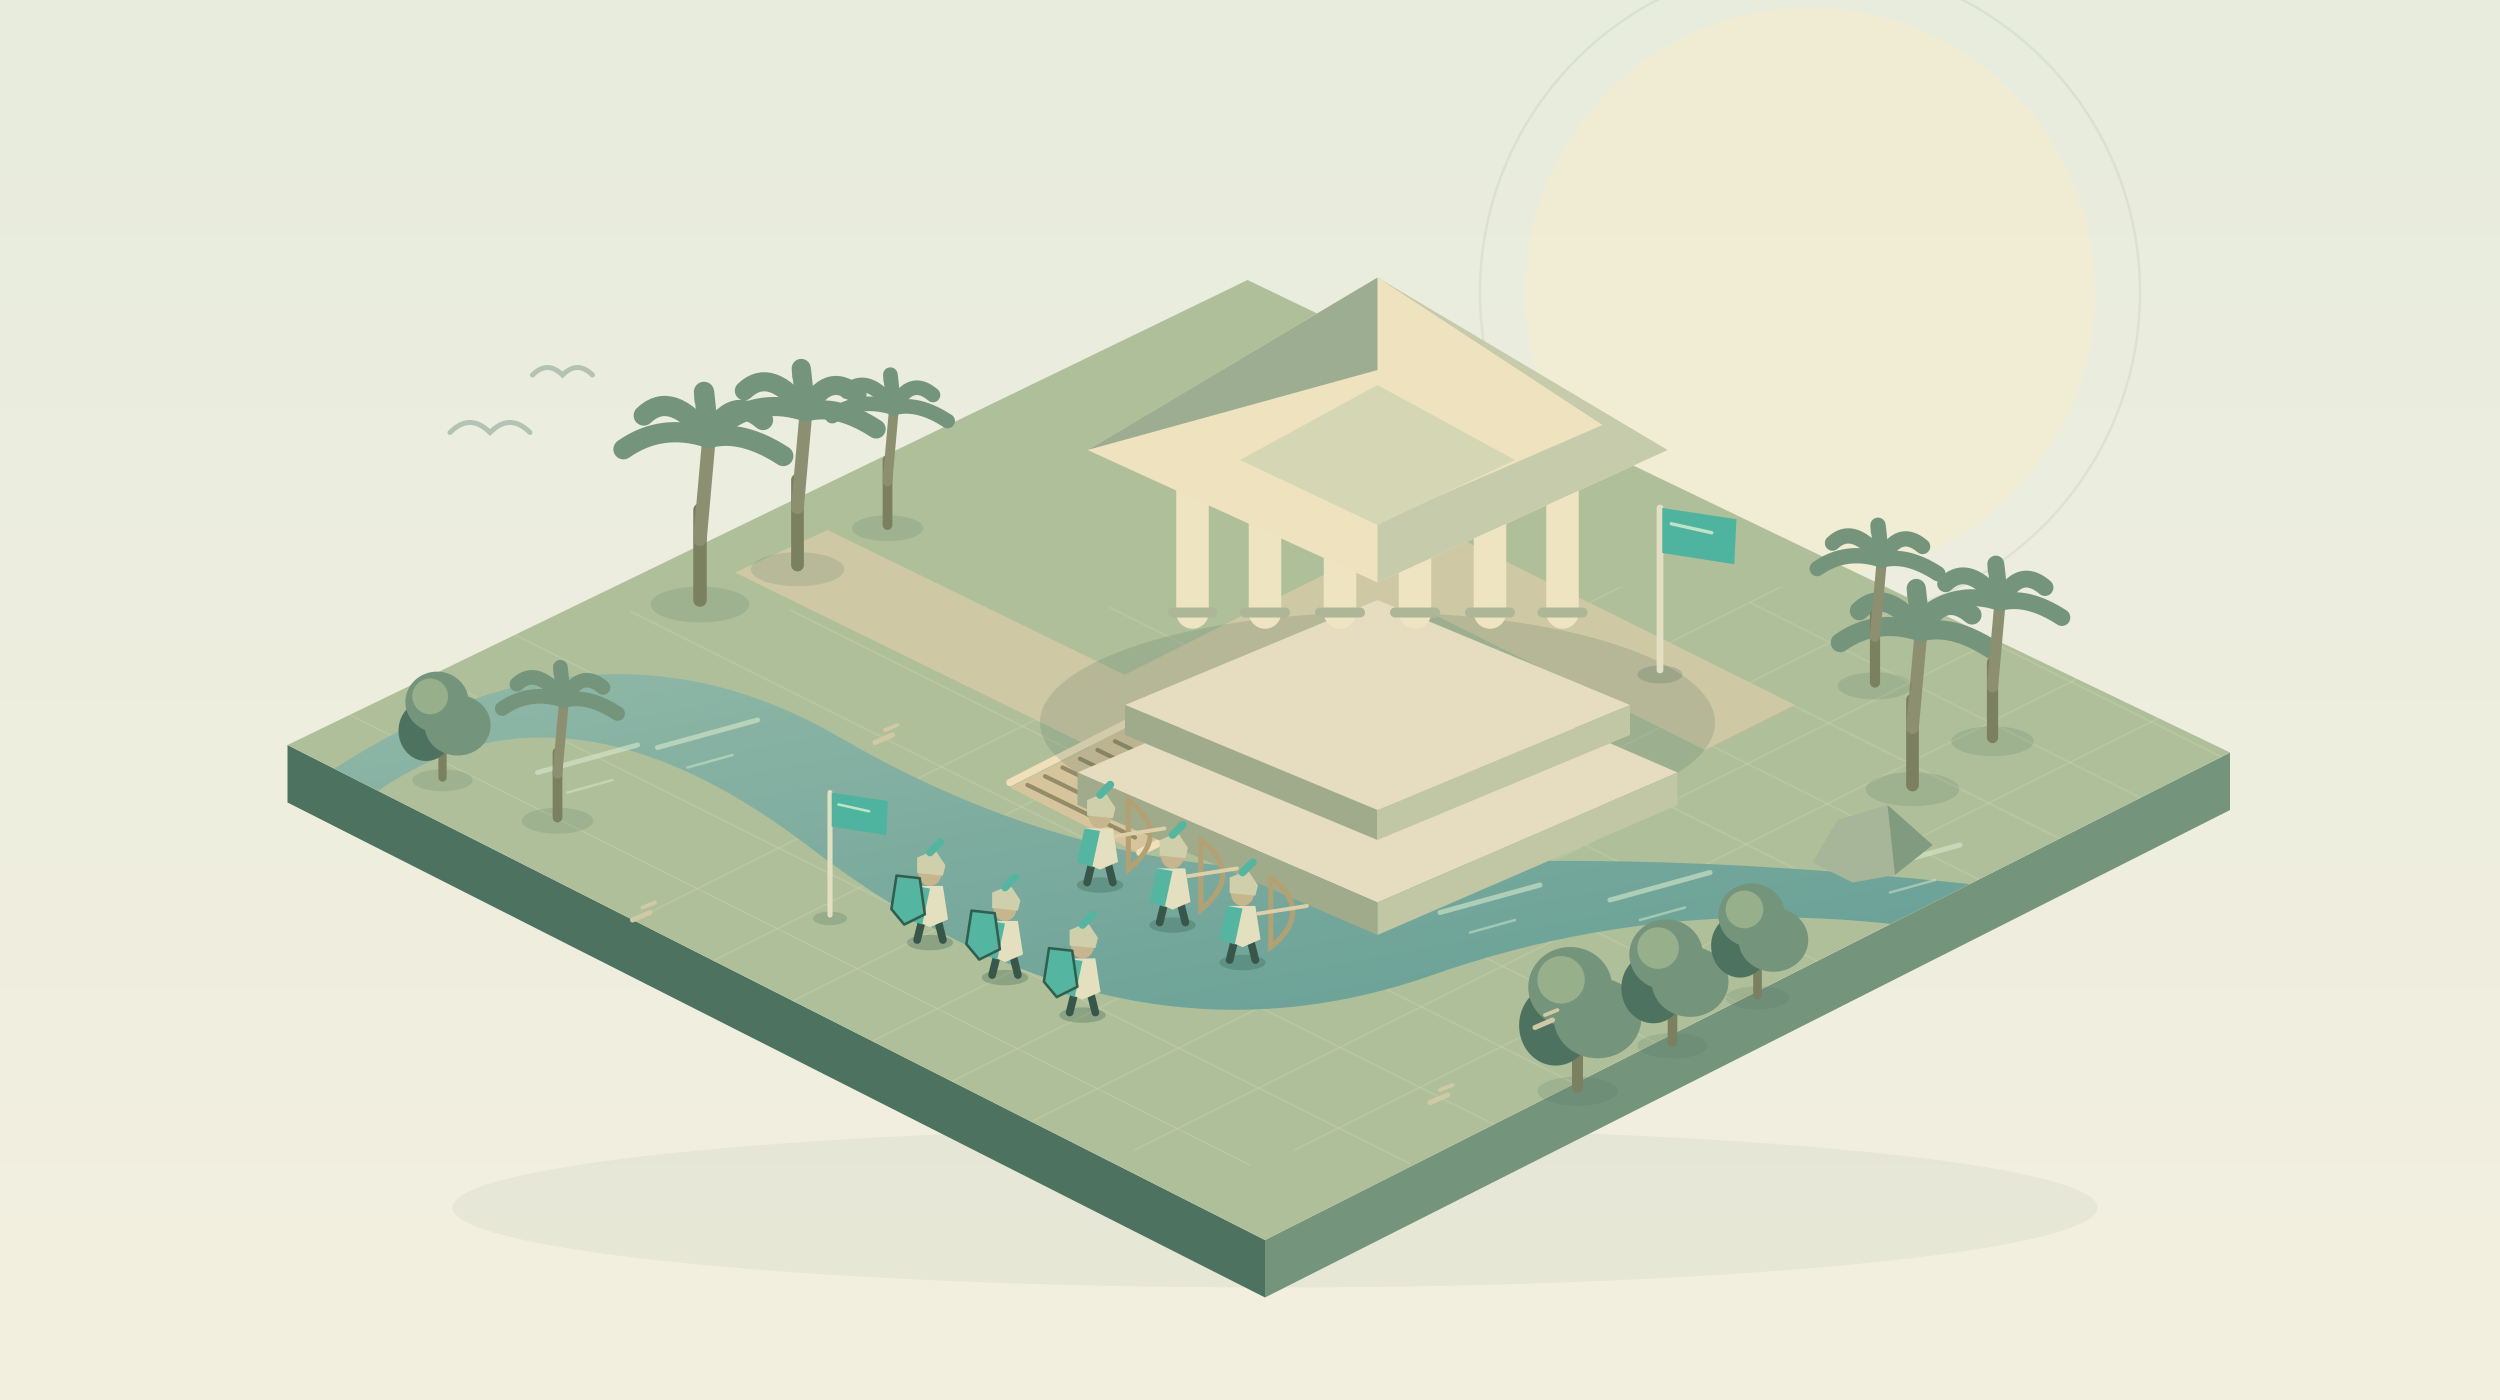
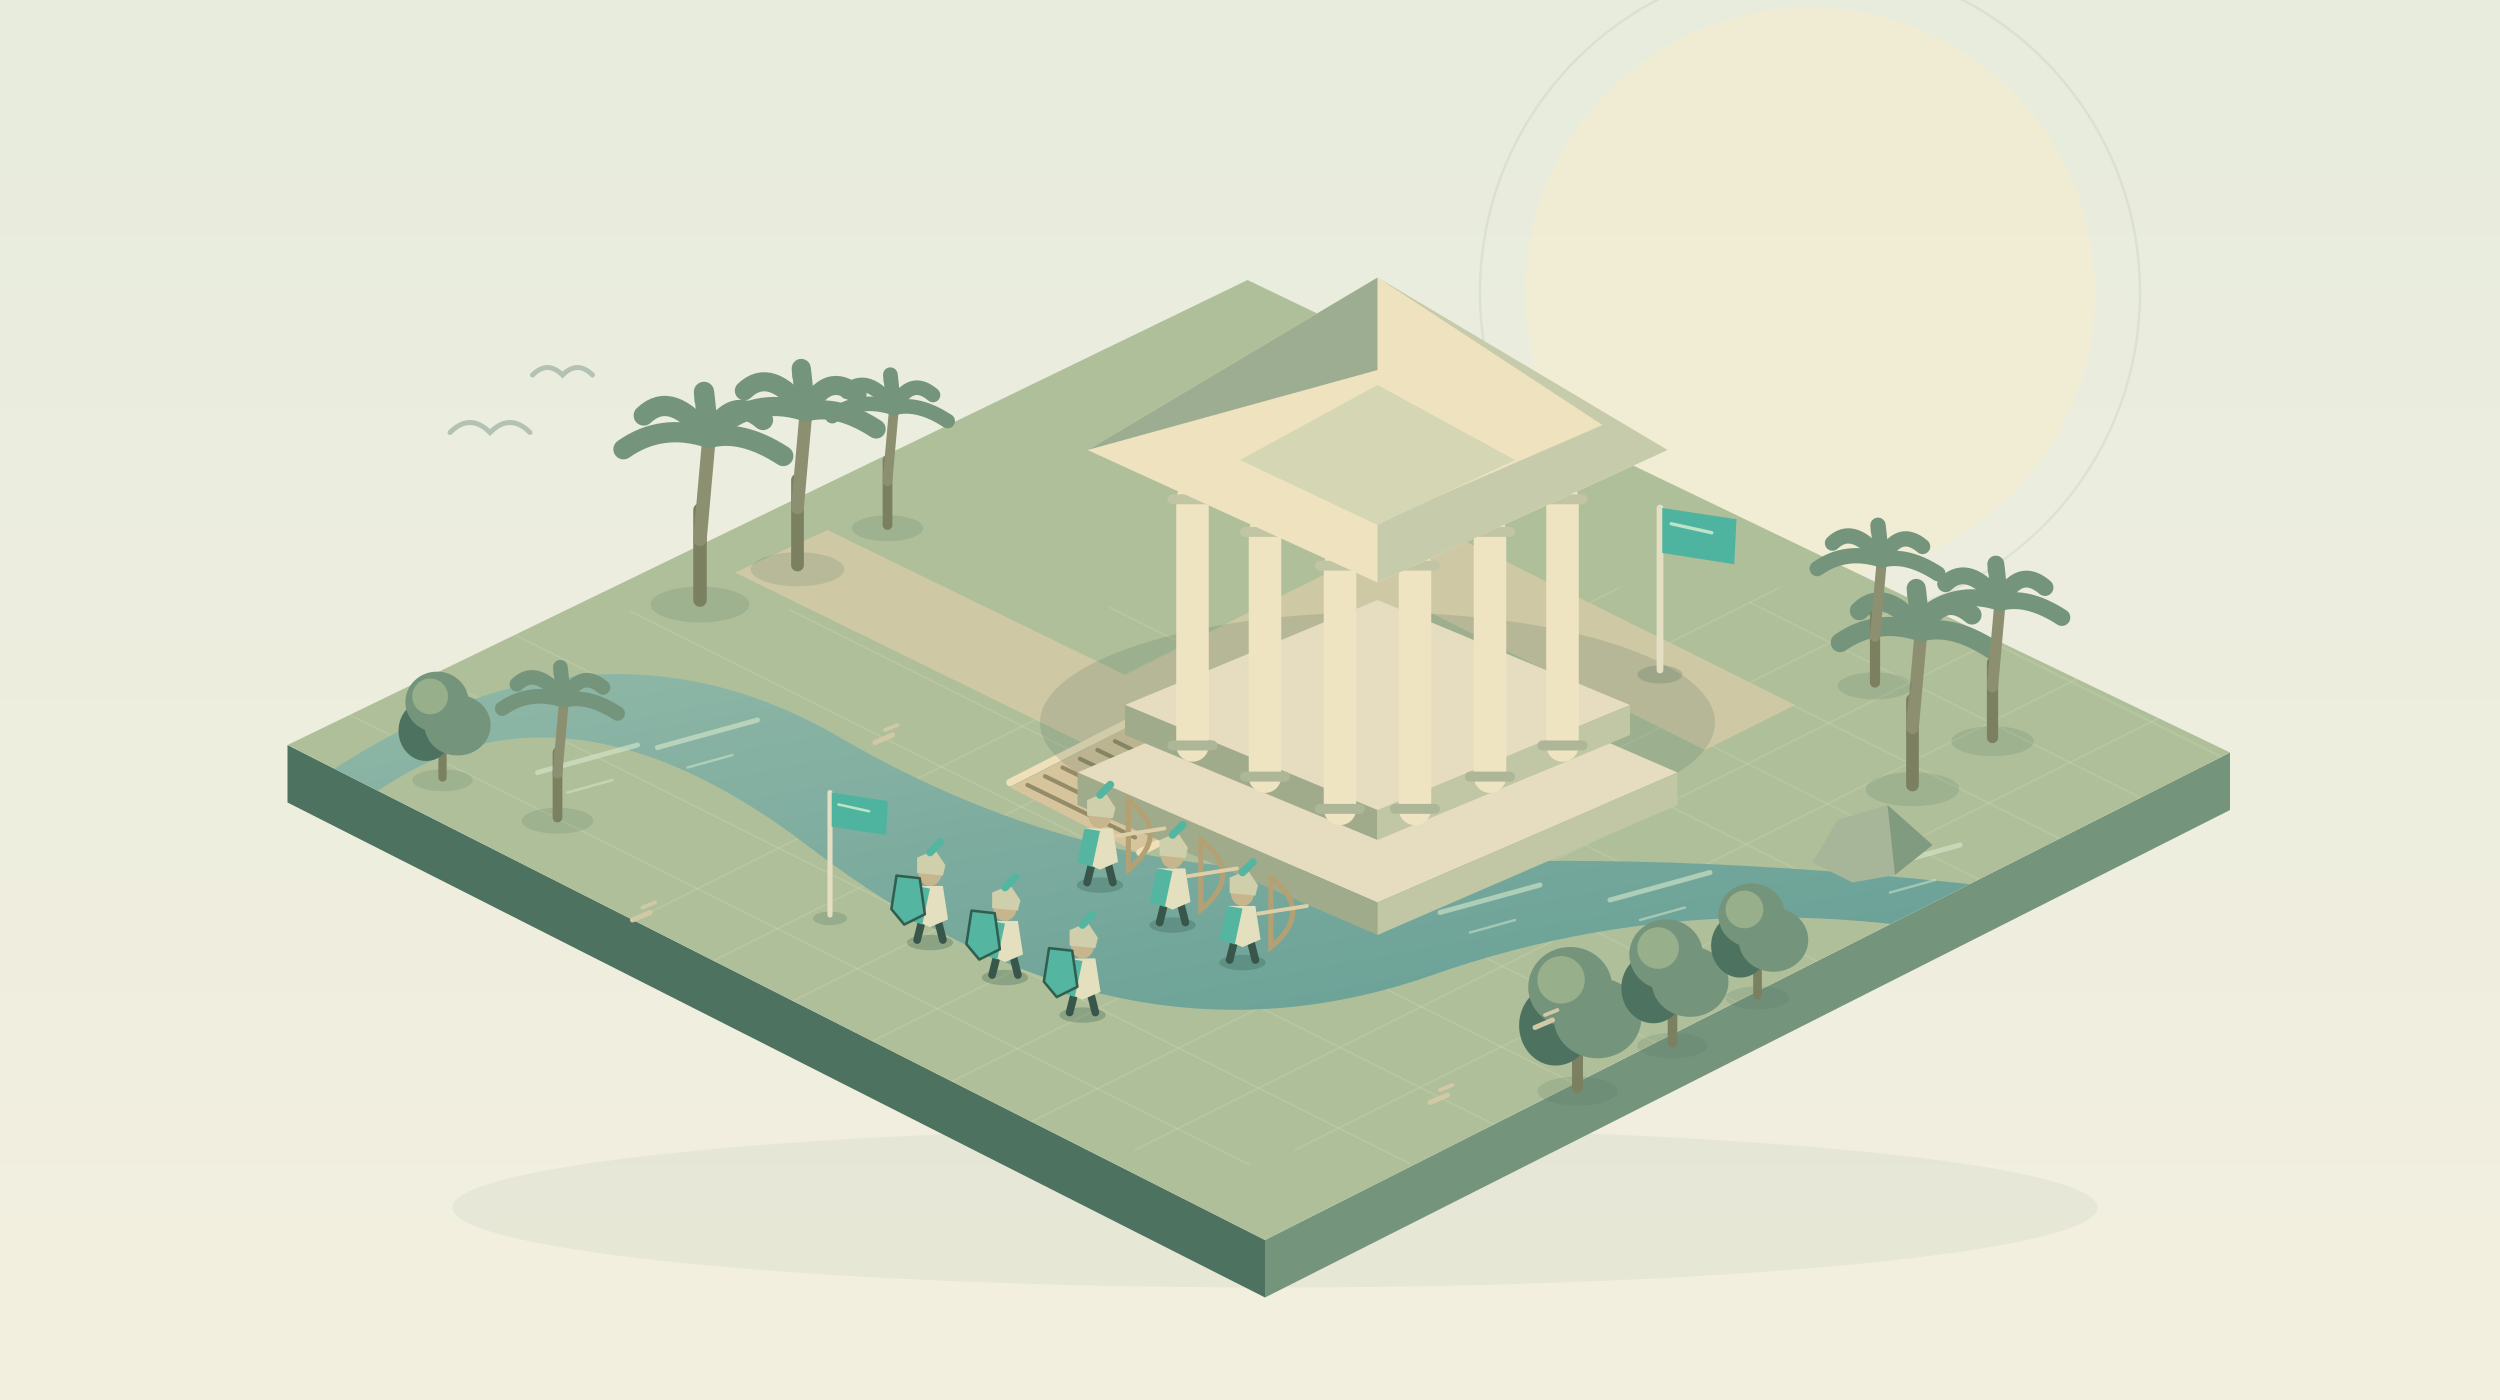
<svg xmlns="http://www.w3.org/2000/svg" viewBox="0 0 1000 560" role="img" aria-label="Original isometric era 3 stronghold illustration">
  <defs>
    <linearGradient id="sky" x2="0" y2="1">
      <stop stop-color="#e7ecdd" />
      <stop offset="1" stop-color="#f3efdf" />
    </linearGradient>
    <linearGradient id="river" x2="1" y2="1">
      <stop stop-color="#91b8a7" />
      <stop offset="1" stop-color="#639d94" />
    </linearGradient>
    <clipPath id="island">
      <path d="M115 298L499 112 892 301 506 496Z" />
    </clipPath>
  </defs>
  <path fill="url(#sky)" d="M0 0H1000V560H0Z" />
  <ellipse cx="724" cy="117" rx="114" ry="114" fill="#f4edd0" opacity="0.7" />
  <circle cx="724" cy="117" r="132" fill="none" stroke="#4d7360" stroke-width="1" opacity=".09" />
  <ellipse cx="510" cy="483" rx="329" ry="32" fill="#4d7360" opacity="0.07" />
  <polygon points="115,298 506,496 506,519 115,321" fill="#4d7360" />
  <polygon points="506,496 892,301 892,324 506,519" fill="#75947c" />
  <polygon points="115,298 499,112 892,301 506,496" fill="#afbf9a" />
  <g clip-path="url(#island)">
    <path d="M60 246.0L500 466.0" fill="none" stroke="#f1edce" stroke-width="0.7" stroke-linecap="round" opacity="0.14" />
    <path d="M70 460L520 235" fill="none" stroke="#f1edce" stroke-width="0.7" stroke-linecap="round" opacity="0.14" />
    <path d="M124 245.5L564 465.5" fill="none" stroke="#f1edce" stroke-width="0.7" stroke-linecap="round" opacity="0.14" />
    <path d="M134 460L584 235" fill="none" stroke="#f1edce" stroke-width="0.7" stroke-linecap="round" opacity="0.14" />
    <path d="M188 245.0L628 465.0" fill="none" stroke="#f1edce" stroke-width="0.7" stroke-linecap="round" opacity="0.14" />
    <path d="M198 460L648 235" fill="none" stroke="#f1edce" stroke-width="0.7" stroke-linecap="round" opacity="0.14" />
    <path d="M252 244.5L692 464.5" fill="none" stroke="#f1edce" stroke-width="0.7" stroke-linecap="round" opacity="0.14" />
    <path d="M262 460L712 235" fill="none" stroke="#f1edce" stroke-width="0.7" stroke-linecap="round" opacity="0.14" />
    <path d="M316 244.0L756 464.0" fill="none" stroke="#f1edce" stroke-width="0.7" stroke-linecap="round" opacity="0.14" />
    <path d="M326 460L776 235" fill="none" stroke="#f1edce" stroke-width="0.7" stroke-linecap="round" opacity="0.14" />
    <path d="M380 243.5L820 463.5" fill="none" stroke="#f1edce" stroke-width="0.7" stroke-linecap="round" opacity="0.14" />
    <path d="M390 460L840 235" fill="none" stroke="#f1edce" stroke-width="0.7" stroke-linecap="round" opacity="0.14" />
    <path d="M444 243.0L884 463.0" fill="none" stroke="#f1edce" stroke-width="0.7" stroke-linecap="round" opacity="0.14" />
    <path d="M454 460L904 235" fill="none" stroke="#f1edce" stroke-width="0.7" stroke-linecap="round" opacity="0.14" />
    <path d="M508 242.5L948 462.5" fill="none" stroke="#f1edce" stroke-width="0.7" stroke-linecap="round" opacity="0.14" />
    <path d="M518 460L968 235" fill="none" stroke="#f1edce" stroke-width="0.7" stroke-linecap="round" opacity="0.14" />
    <path d="M572 242.0L1012 462.0" fill="none" stroke="#f1edce" stroke-width="0.7" stroke-linecap="round" opacity="0.14" />
    <path d="M582 460L1032 235" fill="none" stroke="#f1edce" stroke-width="0.7" stroke-linecap="round" opacity="0.14" />
    <path d="M636 241.5L1076 461.5" fill="none" stroke="#f1edce" stroke-width="0.7" stroke-linecap="round" opacity="0.14" />
    <path d="M646 460L1096 235" fill="none" stroke="#f1edce" stroke-width="0.7" stroke-linecap="round" opacity="0.14" />
    <path d="M700 241.0L1140 461.0" fill="none" stroke="#f1edce" stroke-width="0.7" stroke-linecap="round" opacity="0.14" />
    <path d="M710 460L1160 235" fill="none" stroke="#f1edce" stroke-width="0.7" stroke-linecap="round" opacity="0.14" />
    <path d="M764 240.5L1204 460.5" fill="none" stroke="#f1edce" stroke-width="0.7" stroke-linecap="round" opacity="0.14" />
    <path d="M774 460L1224 235" fill="none" stroke="#f1edce" stroke-width="0.7" stroke-linecap="round" opacity="0.14" />
    <path d="M828 240.0L1268 460.0" fill="none" stroke="#f1edce" stroke-width="0.7" stroke-linecap="round" opacity="0.14" />
    <path d="M838 460L1288 235" fill="none" stroke="#f1edce" stroke-width="0.7" stroke-linecap="round" opacity="0.14" />
    <path d="M892 239.5L1332 459.5" fill="none" stroke="#f1edce" stroke-width="0.7" stroke-linecap="round" opacity="0.14" />
    <path d="M902 460L1352 235" fill="none" stroke="#f1edce" stroke-width="0.7" stroke-linecap="round" opacity="0.14" />
    <path d="M956 239.0L1396 459.0" fill="none" stroke="#f1edce" stroke-width="0.7" stroke-linecap="round" opacity="0.14" />
    <path d="M966 460L1416 235" fill="none" stroke="#f1edce" stroke-width="0.7" stroke-linecap="round" opacity="0.14" />
    <path d="M120 317Q233 235 336 295T549 347T800 355L840 386Q698 346 573 390T324 339T112 354Z" fill="url(#river)" />
    <path d="M215 309L255 298" fill="none" stroke="#d7e9cc" stroke-width="2" stroke-linecap="round" opacity="0.6" />
    <path d="M227 317L245 312" fill="none" stroke="#d7e9cc" stroke-width="1" stroke-linecap="round" opacity="0.5" />
    <path d="M263 299L303 288" fill="none" stroke="#d7e9cc" stroke-width="2" stroke-linecap="round" opacity="0.6" />
    <path d="M275 307L293 302" fill="none" stroke="#d7e9cc" stroke-width="1" stroke-linecap="round" opacity="0.5" />
    <path d="M576 365L616 354" fill="none" stroke="#d7e9cc" stroke-width="2" stroke-linecap="round" opacity="0.6" />
    <path d="M588 373L606 368" fill="none" stroke="#d7e9cc" stroke-width="1" stroke-linecap="round" opacity="0.5" />
    <path d="M644 360L684 349" fill="none" stroke="#d7e9cc" stroke-width="2" stroke-linecap="round" opacity="0.6" />
    <path d="M656 368L674 363" fill="none" stroke="#d7e9cc" stroke-width="1" stroke-linecap="round" opacity="0.5" />
    <path d="M744 349L784 338" fill="none" stroke="#d7e9cc" stroke-width="2" stroke-linecap="round" opacity="0.6" />
    <path d="M756 357L774 352" fill="none" stroke="#d7e9cc" stroke-width="1" stroke-linecap="round" opacity="0.5" />
    <path d="M294 229L449 305 570 244 682 300 718 282 571 209 450 270 331 212Z" fill="#d1c9a5" opacity=".9" />
    <polygon points="404,315 455,289 506,315 455,341" fill="#d6c59c" />
    <path d="M411 314.0L454 335.0" fill="none" stroke="#948c68" stroke-width="1.7" stroke-linecap="round" opacity="1" />
    <path d="M418 310.5L461 331.5" fill="none" stroke="#948c68" stroke-width="1.7" stroke-linecap="round" opacity="1" />
    <path d="M425 307.0L468 328.0" fill="none" stroke="#948c68" stroke-width="1.7" stroke-linecap="round" opacity="1" />
    <path d="M432 303.5L475 324.5" fill="none" stroke="#948c68" stroke-width="1.7" stroke-linecap="round" opacity="1" />
    <path d="M439 300.0L482 321.0" fill="none" stroke="#948c68" stroke-width="1.7" stroke-linecap="round" opacity="1" />
    <path d="M446 296.5L489 317.5" fill="none" stroke="#948c68" stroke-width="1.7" stroke-linecap="round" opacity="1" />
    <path d="M453 293.0L496 314.0" fill="none" stroke="#948c68" stroke-width="1.7" stroke-linecap="round" opacity="1" />
    <path d="M404 313L455 287" fill="none" stroke="#efe0ba" stroke-width="3" stroke-linecap="round" opacity="1" />
    <path d="M456 341L507 315" fill="none" stroke="#efe0ba" stroke-width="3" stroke-linecap="round" opacity="1" />
  </g>
  <g transform="translate(280 240) scale(0.9)">
    <ellipse cx="0" cy="2" rx="22" ry="8" fill="#4d7360" opacity="0.17" />
    <path d="M0 0L0 -40" fill="none" stroke="#7b8061" stroke-width="6" stroke-linecap="round" opacity="1" />
    <path d="M0 -27L4 -72" fill="none" stroke="#8d9070" stroke-width="6" stroke-linecap="round" opacity="1" />
    <path d="M4 -72Q-17.0 -79 -34 -67" stroke="#75947c" stroke-width="9" stroke-linecap="round" fill="none" />
    <path d="M4 -72Q-12.5 -94 -25 -82" stroke="#75947c" stroke-width="9" stroke-linecap="round" fill="none" />
    <path d="M4 -72Q1.0 -101 2 -89" stroke="#75947c" stroke-width="9" stroke-linecap="round" fill="none" />
    <path d="M4 -72Q14.0 -92 28 -80" stroke="#75947c" stroke-width="9" stroke-linecap="round" fill="none" />
    <path d="M4 -72Q18.5 -76 37 -64" stroke="#75947c" stroke-width="9" stroke-linecap="round" fill="none" />
  </g>
  <g transform="translate(319 226) scale(0.85)">
    <ellipse cx="0" cy="2" rx="22" ry="8" fill="#4d7360" opacity="0.17" />
    <path d="M0 0L0 -40" fill="none" stroke="#7b8061" stroke-width="6" stroke-linecap="round" opacity="1" />
    <path d="M0 -27L4 -72" fill="none" stroke="#8d9070" stroke-width="6" stroke-linecap="round" opacity="1" />
    <path d="M4 -72Q-17.0 -79 -34 -67" stroke="#75947c" stroke-width="9" stroke-linecap="round" fill="none" />
    <path d="M4 -72Q-12.5 -94 -25 -82" stroke="#75947c" stroke-width="9" stroke-linecap="round" fill="none" />
    <path d="M4 -72Q1.0 -101 2 -89" stroke="#75947c" stroke-width="9" stroke-linecap="round" fill="none" />
    <path d="M4 -72Q14.0 -92 28 -80" stroke="#75947c" stroke-width="9" stroke-linecap="round" fill="none" />
    <path d="M4 -72Q18.5 -76 37 -64" stroke="#75947c" stroke-width="9" stroke-linecap="round" fill="none" />
  </g>
  <g transform="translate(355 210) scale(0.65)">
    <ellipse cx="0" cy="2" rx="22" ry="8" fill="#4d7360" opacity="0.17" />
    <path d="M0 0L0 -40" fill="none" stroke="#7b8061" stroke-width="6" stroke-linecap="round" opacity="1" />
    <path d="M0 -27L4 -72" fill="none" stroke="#8d9070" stroke-width="6" stroke-linecap="round" opacity="1" />
    <path d="M4 -72Q-17.0 -79 -34 -67" stroke="#75947c" stroke-width="9" stroke-linecap="round" fill="none" />
    <path d="M4 -72Q-12.5 -94 -25 -82" stroke="#75947c" stroke-width="9" stroke-linecap="round" fill="none" />
    <path d="M4 -72Q1.0 -101 2 -89" stroke="#75947c" stroke-width="9" stroke-linecap="round" fill="none" />
    <path d="M4 -72Q14.0 -92 28 -80" stroke="#75947c" stroke-width="9" stroke-linecap="round" fill="none" />
    <path d="M4 -72Q18.5 -76 37 -64" stroke="#75947c" stroke-width="9" stroke-linecap="round" fill="none" />
  </g>
  <g transform="translate(765 314) scale(0.85)">
    <ellipse cx="0" cy="2" rx="22" ry="8" fill="#4d7360" opacity="0.17" />
    <path d="M0 0L0 -40" fill="none" stroke="#7b8061" stroke-width="6" stroke-linecap="round" opacity="1" />
    <path d="M0 -27L4 -72" fill="none" stroke="#8d9070" stroke-width="6" stroke-linecap="round" opacity="1" />
    <path d="M4 -72Q-17.0 -79 -34 -67" stroke="#75947c" stroke-width="9" stroke-linecap="round" fill="none" />
    <path d="M4 -72Q-12.5 -94 -25 -82" stroke="#75947c" stroke-width="9" stroke-linecap="round" fill="none" />
    <path d="M4 -72Q1.0 -101 2 -89" stroke="#75947c" stroke-width="9" stroke-linecap="round" fill="none" />
    <path d="M4 -72Q14.0 -92 28 -80" stroke="#75947c" stroke-width="9" stroke-linecap="round" fill="none" />
    <path d="M4 -72Q18.5 -76 37 -64" stroke="#75947c" stroke-width="9" stroke-linecap="round" fill="none" />
  </g>
  <g transform="translate(797 295) scale(0.75)">
    <ellipse cx="0" cy="2" rx="22" ry="8" fill="#4d7360" opacity="0.17" />
    <path d="M0 0L0 -40" fill="none" stroke="#7b8061" stroke-width="6" stroke-linecap="round" opacity="1" />
    <path d="M0 -27L4 -72" fill="none" stroke="#8d9070" stroke-width="6" stroke-linecap="round" opacity="1" />
    <path d="M4 -72Q-17.0 -79 -34 -67" stroke="#75947c" stroke-width="9" stroke-linecap="round" fill="none" />
    <path d="M4 -72Q-12.5 -94 -25 -82" stroke="#75947c" stroke-width="9" stroke-linecap="round" fill="none" />
    <path d="M4 -72Q1.0 -101 2 -89" stroke="#75947c" stroke-width="9" stroke-linecap="round" fill="none" />
    <path d="M4 -72Q14.0 -92 28 -80" stroke="#75947c" stroke-width="9" stroke-linecap="round" fill="none" />
    <path d="M4 -72Q18.5 -76 37 -64" stroke="#75947c" stroke-width="9" stroke-linecap="round" fill="none" />
  </g>
  <g transform="translate(750 273) scale(0.68)">
    <ellipse cx="0" cy="2" rx="22" ry="8" fill="#4d7360" opacity="0.17" />
    <path d="M0 0L0 -40" fill="none" stroke="#7b8061" stroke-width="6" stroke-linecap="round" opacity="1" />
    <path d="M0 -27L4 -72" fill="none" stroke="#8d9070" stroke-width="6" stroke-linecap="round" opacity="1" />
    <path d="M4 -72Q-17.0 -79 -34 -67" stroke="#75947c" stroke-width="9" stroke-linecap="round" fill="none" />
    <path d="M4 -72Q-12.5 -94 -25 -82" stroke="#75947c" stroke-width="9" stroke-linecap="round" fill="none" />
    <path d="M4 -72Q1.0 -101 2 -89" stroke="#75947c" stroke-width="9" stroke-linecap="round" fill="none" />
    <path d="M4 -72Q14.0 -92 28 -80" stroke="#75947c" stroke-width="9" stroke-linecap="round" fill="none" />
    <path d="M4 -72Q18.5 -76 37 -64" stroke="#75947c" stroke-width="9" stroke-linecap="round" fill="none" />
  </g>
  <g transform="translate(223 327) scale(0.65)">
    <ellipse cx="0" cy="2" rx="22" ry="8" fill="#4d7360" opacity="0.17" />
    <path d="M0 0L0 -40" fill="none" stroke="#7b8061" stroke-width="6" stroke-linecap="round" opacity="1" />
    <path d="M0 -27L4 -72" fill="none" stroke="#8d9070" stroke-width="6" stroke-linecap="round" opacity="1" />
    <path d="M4 -72Q-17.0 -79 -34 -67" stroke="#75947c" stroke-width="9" stroke-linecap="round" fill="none" />
    <path d="M4 -72Q-12.5 -94 -25 -82" stroke="#75947c" stroke-width="9" stroke-linecap="round" fill="none" />
    <path d="M4 -72Q1.0 -101 2 -89" stroke="#75947c" stroke-width="9" stroke-linecap="round" fill="none" />
    <path d="M4 -72Q14.0 -92 28 -80" stroke="#75947c" stroke-width="9" stroke-linecap="round" fill="none" />
    <path d="M4 -72Q18.5 -76 37 -64" stroke="#75947c" stroke-width="9" stroke-linecap="round" fill="none" />
  </g>
  <g transform="translate(551 253)">
    <ellipse cx="0" cy="36" rx="135" ry="44" fill="#345c4c" opacity="0.16" />
    <polygon points="0,4 120,56 0,108 -120,56" fill="#e6dcc0" />
    <polygon points="-120,56 0,108 0,121 -120,69" fill="#a0ab8b" />
    <polygon points="0,108 120,56 120,69 0,121" fill="#c1c6a4" />
    <polygon points="0,-13 101,29 0,71 -101,29" fill="#e6dcc0" />
    <polygon points="-101,29 0,71 0,83 -101,41" fill="#a0ab8b" />
    <polygon points="0,71 101,29 101,41 0,83" fill="#c1c6a4" />
-     <path d="M-74 -69L-74 -8" fill="none" stroke="#efe4c2" stroke-width="13" stroke-linecap="round" opacity="1" />
-     <path d="M-82 -68L-66 -68" fill="none" stroke="#c1c5a3" stroke-width="4" stroke-linecap="round" opacity="1" />
-     <path d="M-82 -8L-66 -8" fill="none" stroke="#adb797" stroke-width="4" stroke-linecap="round" opacity="1" />
-     <path d="M-45 -69L-45 -8" fill="none" stroke="#efe4c2" stroke-width="13" stroke-linecap="round" opacity="1" />
-     <path d="M-53 -68L-37 -68" fill="none" stroke="#c1c5a3" stroke-width="4" stroke-linecap="round" opacity="1" />
-     <path d="M-53 -8L-37 -8" fill="none" stroke="#adb797" stroke-width="4" stroke-linecap="round" opacity="1" />
-     <path d="M-15 -69L-15 -8" fill="none" stroke="#efe4c2" stroke-width="13" stroke-linecap="round" opacity="1" />
-     <path d="M-23 -68L-7 -68" fill="none" stroke="#c1c5a3" stroke-width="4" stroke-linecap="round" opacity="1" />
-     <path d="M-23 -8L-7 -8" fill="none" stroke="#adb797" stroke-width="4" stroke-linecap="round" opacity="1" />
-     <path d="M15 -69L15 -8" fill="none" stroke="#efe4c2" stroke-width="13" stroke-linecap="round" opacity="1" />
-     <path d="M7 -68L23 -68" fill="none" stroke="#c1c5a3" stroke-width="4" stroke-linecap="round" opacity="1" />
-     <path d="M7 -8L23 -8" fill="none" stroke="#adb797" stroke-width="4" stroke-linecap="round" opacity="1" />
-     <path d="M45 -69L45 -8" fill="none" stroke="#efe4c2" stroke-width="13" stroke-linecap="round" opacity="1" />
-     <path d="M37 -68L53 -68" fill="none" stroke="#c1c5a3" stroke-width="4" stroke-linecap="round" opacity="1" />
-     <path d="M37 -8L53 -8" fill="none" stroke="#adb797" stroke-width="4" stroke-linecap="round" opacity="1" />
-     <path d="M74 -69L74 -8" fill="none" stroke="#efe4c2" stroke-width="13" stroke-linecap="round" opacity="1" />
-     <path d="M66 -68L82 -68" fill="none" stroke="#c1c5a3" stroke-width="4" stroke-linecap="round" opacity="1" />
-     <path d="M66 -8L82 -8" fill="none" stroke="#adb797" stroke-width="4" stroke-linecap="round" opacity="1" />
+     <path d="M-74 -53.3L-74 45.18" fill="none" stroke="#efe4c2" stroke-width="13" stroke-linecap="round" opacity="1" />
+     <path d="M-82 -53.3L-66 -53.3" fill="none" stroke="#c1c5a3" stroke-width="4" stroke-linecap="round" opacity="1" />
+     <path d="M-82 45.18L-66 45.18" fill="none" stroke="#adb797" stroke-width="4" stroke-linecap="round" opacity="1" />
+     <path d="M-45 -40.25L-45 57.65" fill="none" stroke="#efe4c2" stroke-width="13" stroke-linecap="round" opacity="1" />
+     <path d="M-53 -40.25L-37 -40.25" fill="none" stroke="#c1c5a3" stroke-width="4" stroke-linecap="round" opacity="1" />
+     <path d="M-53 57.65L-37 57.65" fill="none" stroke="#adb797" stroke-width="4" stroke-linecap="round" opacity="1" />
+     <path d="M-15 -26.75L-15 70.55" fill="none" stroke="#efe4c2" stroke-width="13" stroke-linecap="round" opacity="1" />
+     <path d="M-23 -26.75L-7 -26.75" fill="none" stroke="#c1c5a3" stroke-width="4" stroke-linecap="round" opacity="1" />
+     <path d="M-23 70.55L-7 70.55" fill="none" stroke="#adb797" stroke-width="4" stroke-linecap="round" opacity="1" />
+     <path d="M15 -26.75L15 70.55" fill="none" stroke="#efe4c2" stroke-width="13" stroke-linecap="round" opacity="1" />
+     <path d="M7 -26.75L23 -26.75" fill="none" stroke="#c1c5a3" stroke-width="4" stroke-linecap="round" opacity="1" />
+     <path d="M7 70.55L23 70.55" fill="none" stroke="#adb797" stroke-width="4" stroke-linecap="round" opacity="1" />
+     <path d="M45 -40.25L45 57.65" fill="none" stroke="#efe4c2" stroke-width="13" stroke-linecap="round" opacity="1" />
+     <path d="M37 -40.25L53 -40.25" fill="none" stroke="#c1c5a3" stroke-width="4" stroke-linecap="round" opacity="1" />
+     <path d="M37 57.65L53 57.65" fill="none" stroke="#adb797" stroke-width="4" stroke-linecap="round" opacity="1" />
+     <path d="M74 -53.3L74 45.18" fill="none" stroke="#efe4c2" stroke-width="13" stroke-linecap="round" opacity="1" />
+     <path d="M66 -53.3L82 -53.3" fill="none" stroke="#c1c5a3" stroke-width="4" stroke-linecap="round" opacity="1" />
+     <path d="M66 45.18L82 45.18" fill="none" stroke="#adb797" stroke-width="4" stroke-linecap="round" opacity="1" />
    <polygon points="-116,-73 0,-142 116,-73 0,-20" fill="#eee2bf" />
    <polygon points="-116,-73 0,-142 0,-105" fill="#9dad92" />
    <polygon points="0,-142 116,-73 0,-20 0,-44 90,-83" fill="#c6cbab" />
    <polygon points="-55,-69 0,-99 55,-69 0,-43" fill="#d5d6b4" />
  </g>
  <g transform="translate(664 268) scale(0.9)">
    <ellipse cx="0" cy="2" rx="10" ry="4" fill="#345e4e" opacity="0.2" />
    <path d="M0 0L0 -72" fill="none" stroke="#e4dfc2" stroke-width="3" stroke-linecap="round" opacity="1" />
    <polygon points="1,-72 34,-67 33,-47 1,-52" fill="#4eb4a0" />
    <path d="M5 -65L23 -61" fill="none" stroke="#d8f0ce" stroke-width="1.5" stroke-linecap="round" opacity="0.8" />
  </g>
  <g transform="translate(372 376) scale(1.03)">
    <ellipse cx="0" cy="1" rx="9" ry="3" fill="#244f3e" opacity="0.25" />
    <path d="M-3 -8L-5 0" fill="none" stroke="#38574a" stroke-width="3" stroke-linecap="round" opacity="1" />
    <path d="M3 -8L5 0" fill="none" stroke="#38574a" stroke-width="3" stroke-linecap="round" opacity="1" />
    <polygon points="-6,-21 5,-21 7,-8 0,-5 -7,-8" fill="#e4dfbe" />
    <polygon points="-6,-21 -9,-8 -3,-6 0,-20" fill="#54b6a0" />
    <ellipse cx="0" cy="-26" rx="4.5" ry="5" fill="#c7b68d" opacity="1" />
    <polygon points="-5,-26 -5,-32 2,-35 6,-29 5,-25" fill="#d0cfac" />
    <path d="M0 -34L4 -38" fill="none" stroke="#54b6a0" stroke-width="3" stroke-linecap="round" opacity="1" />
    <polygon points="-13,-25 -4,-24 -2,-10 -10,-6 -15,-12" fill="#54b6a0" stroke="#315e4e" stroke-width="1" stroke-linejoin="round" />
  </g>
  <g transform="translate(402 390) scale(1.03)">
    <ellipse cx="0" cy="1" rx="9" ry="3" fill="#244f3e" opacity="0.25" />
    <path d="M-3 -8L-5 0" fill="none" stroke="#38574a" stroke-width="3" stroke-linecap="round" opacity="1" />
    <path d="M3 -8L5 0" fill="none" stroke="#38574a" stroke-width="3" stroke-linecap="round" opacity="1" />
    <polygon points="-6,-21 5,-21 7,-8 0,-5 -7,-8" fill="#e4dfbe" />
    <polygon points="-6,-21 -9,-8 -3,-6 0,-20" fill="#54b6a0" />
    <ellipse cx="0" cy="-26" rx="4.5" ry="5" fill="#c7b68d" opacity="1" />
    <polygon points="-5,-26 -5,-32 2,-35 6,-29 5,-25" fill="#d0cfac" />
    <path d="M0 -34L4 -38" fill="none" stroke="#54b6a0" stroke-width="3" stroke-linecap="round" opacity="1" />
    <polygon points="-13,-25 -4,-24 -2,-10 -10,-6 -15,-12" fill="#54b6a0" stroke="#315e4e" stroke-width="1" stroke-linejoin="round" />
  </g>
  <g transform="translate(433 405) scale(1.03)">
    <ellipse cx="0" cy="1" rx="9" ry="3" fill="#244f3e" opacity="0.25" />
    <path d="M-3 -8L-5 0" fill="none" stroke="#38574a" stroke-width="3" stroke-linecap="round" opacity="1" />
    <path d="M3 -8L5 0" fill="none" stroke="#38574a" stroke-width="3" stroke-linecap="round" opacity="1" />
    <polygon points="-6,-21 5,-21 7,-8 0,-5 -7,-8" fill="#e4dfbe" />
    <polygon points="-6,-21 -9,-8 -3,-6 0,-20" fill="#54b6a0" />
    <ellipse cx="0" cy="-26" rx="4.5" ry="5" fill="#c7b68d" opacity="1" />
    <polygon points="-5,-26 -5,-32 2,-35 6,-29 5,-25" fill="#d0cfac" />
    <path d="M0 -34L4 -38" fill="none" stroke="#54b6a0" stroke-width="3" stroke-linecap="round" opacity="1" />
    <polygon points="-13,-25 -4,-24 -2,-10 -10,-6 -15,-12" fill="#54b6a0" stroke="#315e4e" stroke-width="1" stroke-linejoin="round" />
  </g>
  <g transform="translate(440 353) scale(1.03)">
    <ellipse cx="0" cy="1" rx="9" ry="3" fill="#244f3e" opacity="0.25" />
    <path d="M-3 -8L-5 0" fill="none" stroke="#38574a" stroke-width="3" stroke-linecap="round" opacity="1" />
    <path d="M3 -8L5 0" fill="none" stroke="#38574a" stroke-width="3" stroke-linecap="round" opacity="1" />
    <polygon points="-6,-21 5,-21 7,-8 0,-5 -7,-8" fill="#e4dfbe" />
    <polygon points="-6,-21 -9,-8 -3,-6 0,-20" fill="#54b6a0" />
    <ellipse cx="0" cy="-26" rx="4.5" ry="5" fill="#c7b68d" opacity="1" />
    <polygon points="-5,-26 -5,-32 2,-35 6,-29 5,-25" fill="#d0cfac" />
    <path d="M0 -34L4 -38" fill="none" stroke="#54b6a0" stroke-width="3" stroke-linecap="round" opacity="1" />
    <path d="M11 -32Q28 -19 11 -5Z" fill="none" stroke="#b4a173" stroke-width="2" />
    <path d="M6 -18L25 -21" fill="none" stroke="#ddd0a8" stroke-width="1.5" stroke-linecap="round" opacity="1" />
  </g>
  <g transform="translate(469 369) scale(1.03)">
    <ellipse cx="0" cy="1" rx="9" ry="3" fill="#244f3e" opacity="0.25" />
    <path d="M-3 -8L-5 0" fill="none" stroke="#38574a" stroke-width="3" stroke-linecap="round" opacity="1" />
    <path d="M3 -8L5 0" fill="none" stroke="#38574a" stroke-width="3" stroke-linecap="round" opacity="1" />
    <polygon points="-6,-21 5,-21 7,-8 0,-5 -7,-8" fill="#e4dfbe" />
    <polygon points="-6,-21 -9,-8 -3,-6 0,-20" fill="#54b6a0" />
    <ellipse cx="0" cy="-26" rx="4.5" ry="5" fill="#c7b68d" opacity="1" />
    <polygon points="-5,-26 -5,-32 2,-35 6,-29 5,-25" fill="#d0cfac" />
    <path d="M0 -34L4 -38" fill="none" stroke="#54b6a0" stroke-width="3" stroke-linecap="round" opacity="1" />
    <path d="M11 -32Q28 -19 11 -5Z" fill="none" stroke="#b4a173" stroke-width="2" />
    <path d="M6 -18L25 -21" fill="none" stroke="#ddd0a8" stroke-width="1.5" stroke-linecap="round" opacity="1" />
  </g>
  <g transform="translate(497 384) scale(1.03)">
    <ellipse cx="0" cy="1" rx="9" ry="3" fill="#244f3e" opacity="0.25" />
    <path d="M-3 -8L-5 0" fill="none" stroke="#38574a" stroke-width="3" stroke-linecap="round" opacity="1" />
    <path d="M3 -8L5 0" fill="none" stroke="#38574a" stroke-width="3" stroke-linecap="round" opacity="1" />
    <polygon points="-6,-21 5,-21 7,-8 0,-5 -7,-8" fill="#e4dfbe" />
    <polygon points="-6,-21 -9,-8 -3,-6 0,-20" fill="#54b6a0" />
    <ellipse cx="0" cy="-26" rx="4.5" ry="5" fill="#c7b68d" opacity="1" />
    <polygon points="-5,-26 -5,-32 2,-35 6,-29 5,-25" fill="#d0cfac" />
    <path d="M0 -34L4 -38" fill="none" stroke="#54b6a0" stroke-width="3" stroke-linecap="round" opacity="1" />
    <path d="M11 -32Q28 -19 11 -5Z" fill="none" stroke="#b4a173" stroke-width="2" />
    <path d="M6 -18L25 -21" fill="none" stroke="#ddd0a8" stroke-width="1.5" stroke-linecap="round" opacity="1" />
  </g>
  <g transform="translate(332 366) scale(0.68)">
    <ellipse cx="0" cy="2" rx="10" ry="4" fill="#345e4e" opacity="0.2" />
    <path d="M0 0L0 -72" fill="none" stroke="#e4dfc2" stroke-width="3" stroke-linecap="round" opacity="1" />
    <polygon points="1,-72 34,-67 33,-47 1,-52" fill="#4eb4a0" />
    <path d="M5 -65L23 -61" fill="none" stroke="#d8f0ce" stroke-width="1.5" stroke-linecap="round" opacity="0.8" />
  </g>
  <g transform="translate(631 435) scale(0.73)">
    <ellipse cx="0" cy="2" rx="22" ry="8" fill="#4d7360" opacity="0.17" />
    <path d="M0 0L0 -40" fill="none" stroke="#7b8061" stroke-width="6" stroke-linecap="round" opacity="1" />
    <ellipse cx="-12" cy="-34" rx="20" ry="22" fill="#4d7360" opacity="1" />
    <ellipse cx="11" cy="-38" rx="24" ry="22" fill="#75947c" opacity="1" />
    <ellipse cx="-4" cy="-55" rx="23" ry="22" fill="#75947c" opacity="1" />
    <ellipse cx="-9" cy="-59" rx="13" ry="13" fill="#b5c497" opacity="0.55" />
  </g>
  <g transform="translate(669 417) scale(0.64)">
    <ellipse cx="0" cy="2" rx="22" ry="8" fill="#4d7360" opacity="0.17" />
    <path d="M0 0L0 -40" fill="none" stroke="#7b8061" stroke-width="6" stroke-linecap="round" opacity="1" />
    <ellipse cx="-12" cy="-34" rx="20" ry="22" fill="#4d7360" opacity="1" />
    <ellipse cx="11" cy="-38" rx="24" ry="22" fill="#75947c" opacity="1" />
    <ellipse cx="-4" cy="-55" rx="23" ry="22" fill="#75947c" opacity="1" />
    <ellipse cx="-9" cy="-59" rx="13" ry="13" fill="#b5c497" opacity="0.55" />
  </g>
  <g transform="translate(703 398) scale(0.58)">
    <ellipse cx="0" cy="2" rx="22" ry="8" fill="#4d7360" opacity="0.17" />
    <path d="M0 0L0 -40" fill="none" stroke="#7b8061" stroke-width="6" stroke-linecap="round" opacity="1" />
    <ellipse cx="-12" cy="-34" rx="20" ry="22" fill="#4d7360" opacity="1" />
    <ellipse cx="11" cy="-38" rx="24" ry="22" fill="#75947c" opacity="1" />
    <ellipse cx="-4" cy="-55" rx="23" ry="22" fill="#75947c" opacity="1" />
    <ellipse cx="-9" cy="-59" rx="13" ry="13" fill="#b5c497" opacity="0.55" />
  </g>
  <g transform="translate(177 311) scale(0.55)">
    <ellipse cx="0" cy="2" rx="22" ry="8" fill="#4d7360" opacity="0.17" />
    <path d="M0 0L0 -40" fill="none" stroke="#7b8061" stroke-width="6" stroke-linecap="round" opacity="1" />
    <ellipse cx="-12" cy="-34" rx="20" ry="22" fill="#4d7360" opacity="1" />
    <ellipse cx="11" cy="-38" rx="24" ry="22" fill="#75947c" opacity="1" />
    <ellipse cx="-4" cy="-55" rx="23" ry="22" fill="#75947c" opacity="1" />
    <ellipse cx="-9" cy="-59" rx="13" ry="13" fill="#b5c497" opacity="0.55" />
  </g>
  <polygon points="725,345 735,328 755,322 773,338 758,350 741,353" fill="#a7b599" />
  <polygon points="755,322 773,338 758,350" fill="#819b81" />
  <path d="M253 368L260 365" fill="none" stroke="#d1c9a5" stroke-width="2" stroke-linecap="round" opacity="1" />
  <path d="M257 363L262 361" fill="none" stroke="#d1c9a5" stroke-width="1.5" stroke-linecap="round" opacity="1" />
  <path d="M572 441L579 438" fill="none" stroke="#d1c9a5" stroke-width="2" stroke-linecap="round" opacity="1" />
  <path d="M576 436L581 434" fill="none" stroke="#d1c9a5" stroke-width="1.5" stroke-linecap="round" opacity="1" />
  <path d="M614 411L621 408" fill="none" stroke="#d1c9a5" stroke-width="2" stroke-linecap="round" opacity="1" />
  <path d="M618 406L623 404" fill="none" stroke="#d1c9a5" stroke-width="1.5" stroke-linecap="round" opacity="1" />
  <path d="M350 297L357 294" fill="none" stroke="#d1c9a5" stroke-width="2" stroke-linecap="round" opacity="1" />
  <path d="M354 292L359 290" fill="none" stroke="#d1c9a5" stroke-width="1.5" stroke-linecap="round" opacity="1" />
  <path d="M180 173q8 -8 16 0q8 -8 16 0M213 150q6 -6 12 0q6 -6 12 0" fill="none" stroke="#4d7360" stroke-width="2" stroke-linecap="round" opacity=".35" />
</svg>
